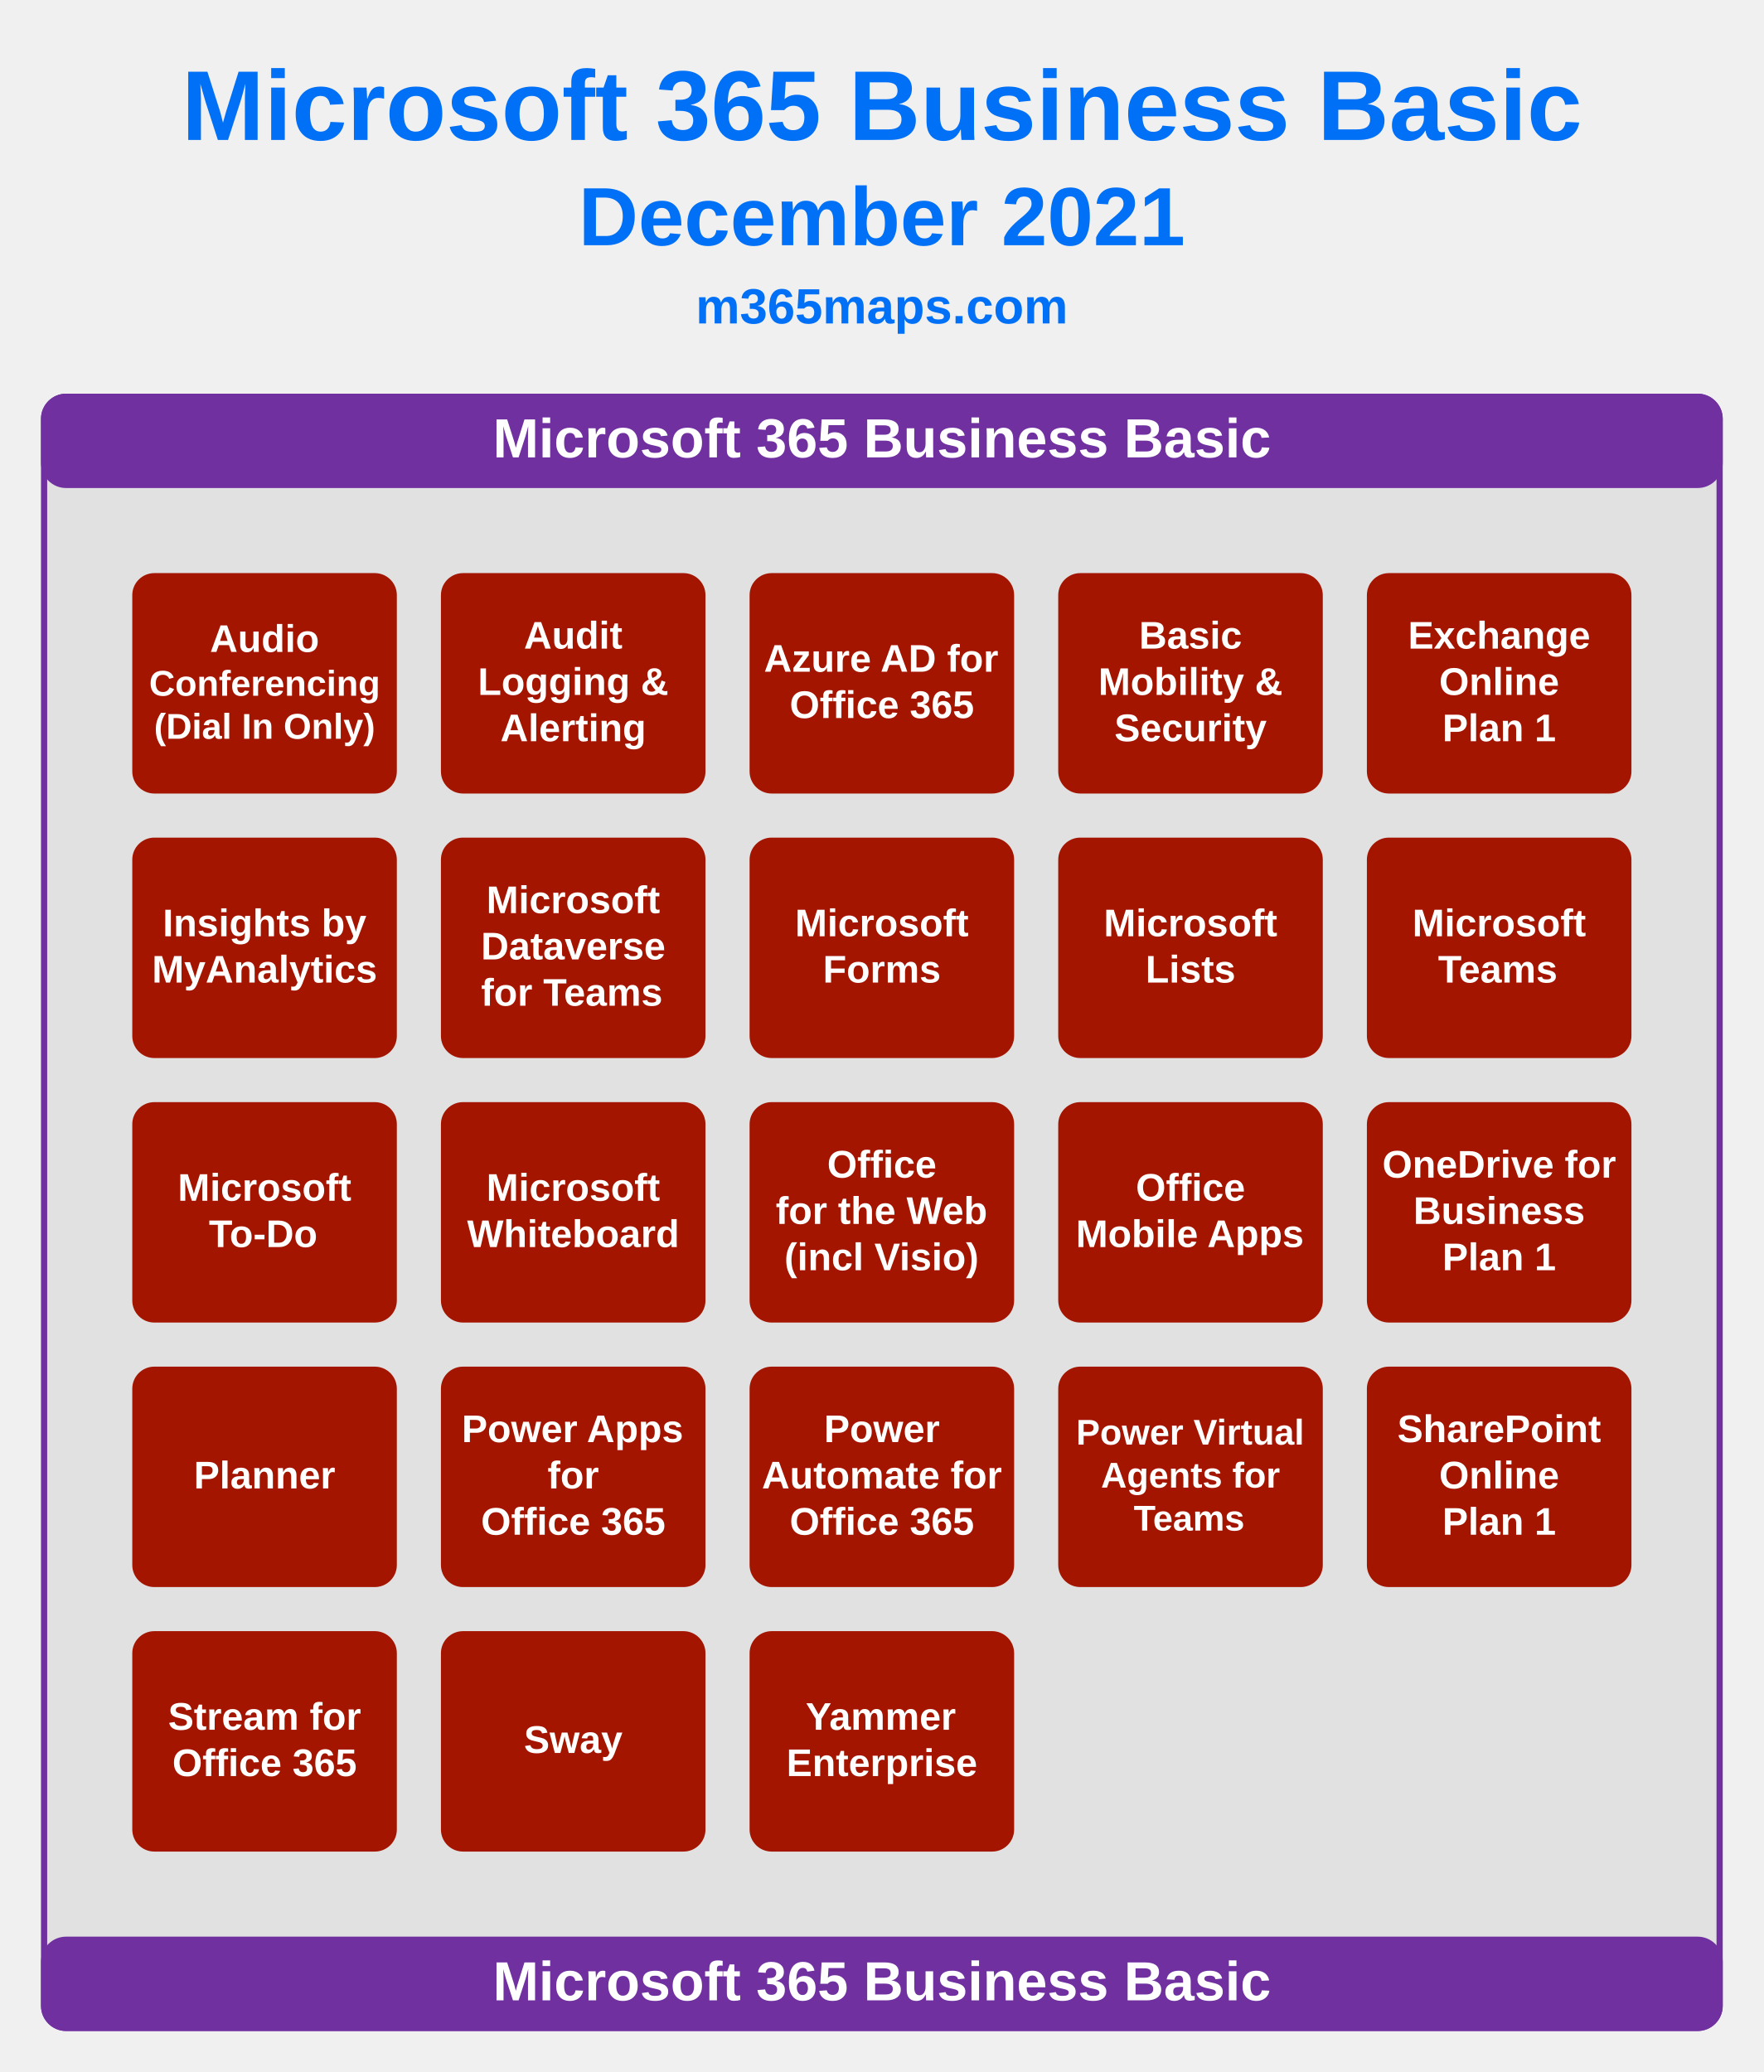
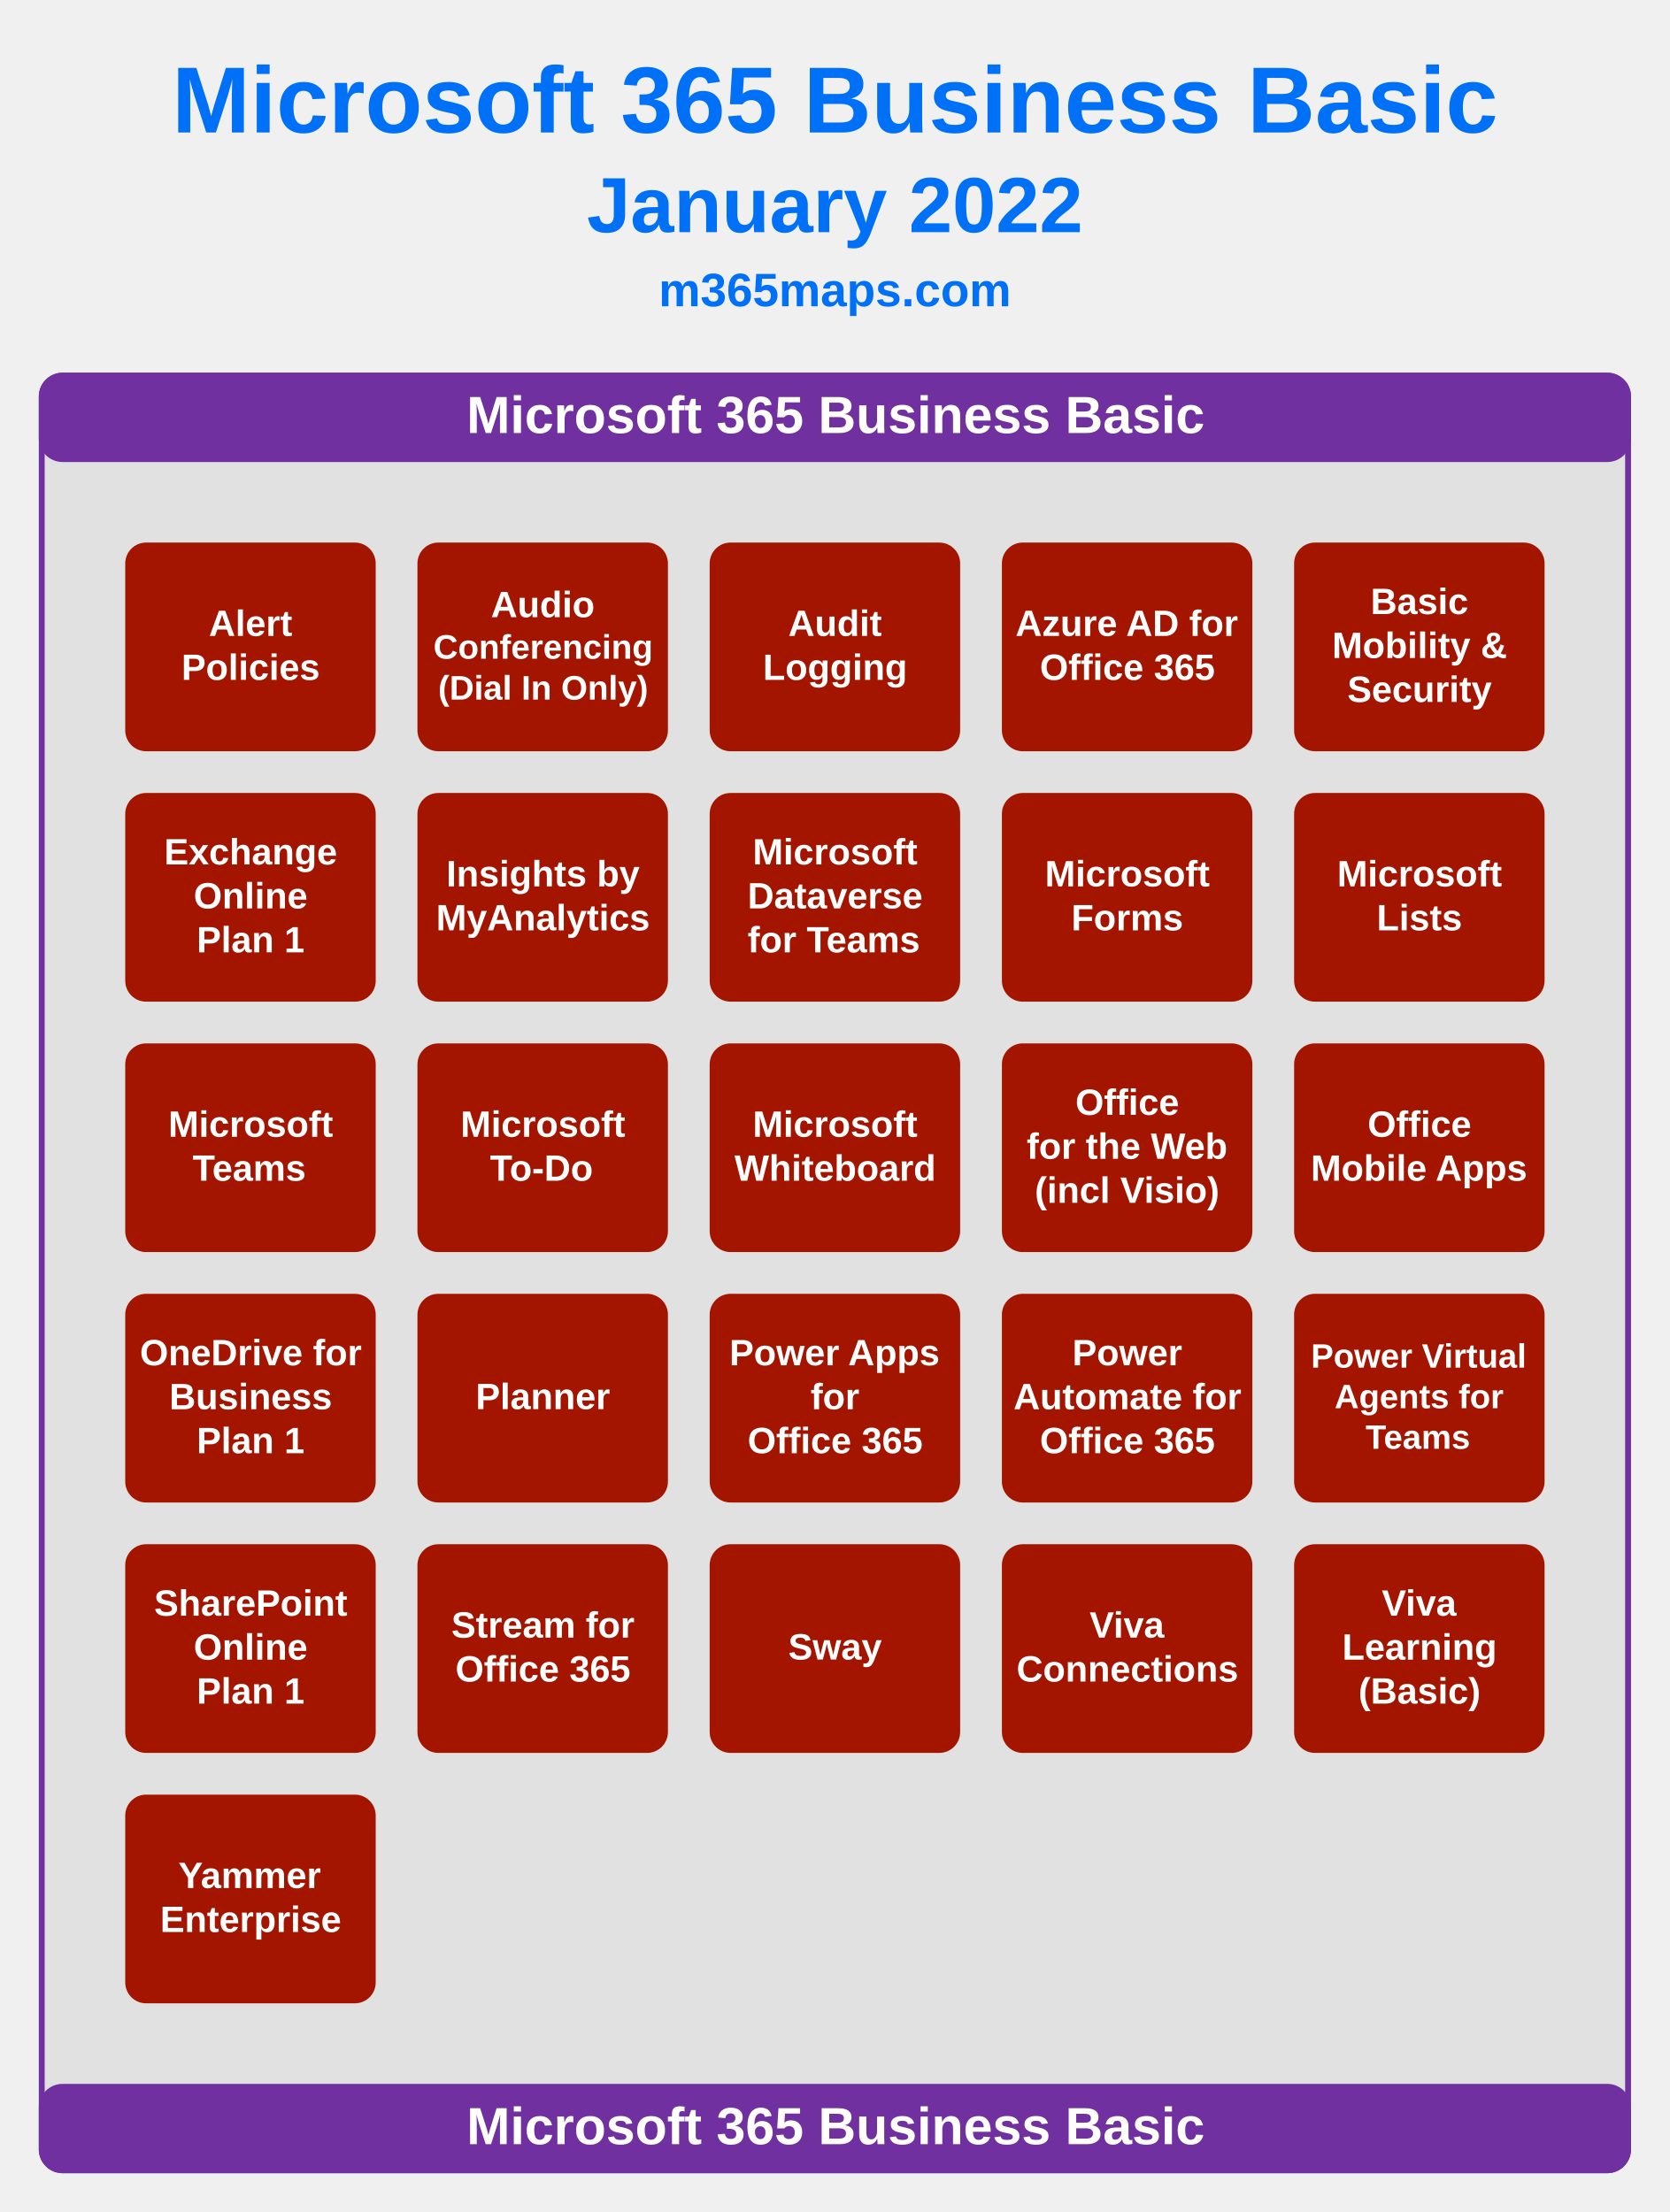
- <svg xmlns="http://www.w3.org/2000/svg" width="640" height="752" viewBox="0 0 640 752" class="a">
+ <svg xmlns="http://www.w3.org/2000/svg" width="640" height="848" viewBox="0 0 640 848" class="a">
  <style>
.b {fill:#a5a5a5;fill-opacity:0.2;stroke:#7030a0;stroke-linecap:round;stroke-linejoin:round;stroke-width:2.25}
.c {fill:#7030a0;stroke:#7030a0;stroke-linecap:round;stroke-linejoin:round;stroke-width:2.25}
- .d {fill:#ffffff;font-family:Arial;font-size:1.667em;font-weight:bold}
+ .d {fill:#ffffff;font-family:Arial;font-size:1.67em;font-weight:bold}
.e {fill:none;stroke:none;stroke-linecap:round;stroke-linejoin:round;stroke-width:0.75}
.f {fill:#0070f7;font-family:Arial;font-size:3em;font-weight:bold}
.g {fill:#0070f7;font-family:Arial;font-size:2.5em;font-weight:bold}
.h {fill:#0070f7;font-family:Arial;font-size:1.5em;font-weight:bold}
.i {fill:#a41500;stroke:none;stroke-linecap:round;stroke-linejoin:round;stroke-width:1}
- .j {fill:#ffffff;font-family:Arial;font-size:1.167em;font-weight:bold}
+ .j {fill:#ffffff;font-family:Arial;font-size:1.17em;font-weight:bold}
.k {font-size:1em}
- .l {fill:#ffffff;font-family:Arial;font-size:1.083em;font-weight:bold}
- .m {font-size:0.929em}
+ .l {fill:#ffffff;font-family:Arial;font-size:1.08em;font-weight:bold}
+ .m {font-size:0.93em}
.a {fill:none;fill-rule:evenodd;font-size:12px;overflow:visible;stroke-linecap:square;stroke-miterlimit:3}
</style>
-   <rect x="16" y="144" width="608" height="592" rx="8" ry="8" class="b" />
+   <rect x="16" y="144" width="608" height="688" rx="8" ry="8" class="b" />
  <a target="_blank" href="https://www.microsoft.com/microsoft-365/business/microsoft-365-business-basic">
-     <rect x="16" y="704" width="608" height="32" rx="8" ry="8" class="c" />
-     <text x="178.83" y="726" class="d">Microsoft 365 Business Basic</text>
+     <rect x="16" y="800" width="608" height="32" rx="8" ry="8" class="c" />
+     <text x="178.83" y="822" class="d">Microsoft 365 Business Basic</text>
  </a>
  <a target="_blank" href="https://www.microsoft.com/microsoft-365/business/microsoft-365-business-basic">
    <rect x="16" y="144" width="608" height="32" rx="8" ry="8" class="c" />
    <text x="178.83" y="166" class="d">Microsoft 365 Business Basic</text>
  </a>
  <a target="_blank" href="https://m365maps.com/">
    <rect x="16" y="16" width="608" height="48" class="e" />
    <text x="65.9" y="50.8" class="f">Microsoft 365 Business Basic</text>
  </a>
  <g>
    <rect x="16" y="64" width="608" height="32" class="e" />
-     <text x="209.92" y="89" class="g">December 2021</text>
+     <text x="224.93" y="89" class="g">January 2022</text>
  </g>
  <a target="_blank" href="https://m365maps.com/">
    <rect x="16" y="96" width="608" height="32" class="e" />
    <text x="252.46" y="117.4" class="h">m365maps.com</text>
  </a>
  <a target="_blank" href="https://docs.microsoft.com/microsoft-365/admin/basic-mobility-security/capabilities">
-     <rect x="384" y="208" width="96" height="80" rx="8" ry="8" class="i" />
-     <text x="413.32" y="235.4" class="j">Basic <tspan x="398.56" dy="1.2em" class="k">Mobility &amp; </tspan>
-       <tspan x="404.38" dy="1.2em" class="k">Security</tspan>
+     <rect x="496" y="208" width="96" height="80" rx="8" ry="8" class="i" />
+     <text x="525.32" y="235.4" class="j">Basic <tspan x="510.56" dy="1.2em" class="k">Mobility &amp; </tspan>
+       <tspan x="516.38" dy="1.2em" class="k">Security</tspan>
    </text>
  </a>
  <a target="_blank" href="https://docs.microsoft.com/office365/servicedescriptions/exchange-online-service-description/exchange-online-service-description#feature-availability-across-exchange-online-standalone-plans">
-     <rect x="496" y="208" width="96" height="80" rx="8" ry="8" class="i" />
-     <text x="510.93" y="235.4" class="j">Exchange <tspan x="522.22" dy="1.2em" class="k">Online </tspan>
-       <tspan x="523.38" dy="1.2em" class="k">Plan 1</tspan>
+     <rect x="48" y="304" width="96" height="80" rx="8" ry="8" class="i" />
+     <text x="62.93" y="331.4" class="j">Exchange <tspan x="74.22" dy="1.2em" class="k">Online </tspan>
+       <tspan x="75.38" dy="1.2em" class="k">Plan 1</tspan>
    </text>
  </a>
  <a target="_blank" href="https://docs.microsoft.com/sharepoint/introduction">
-     <rect x="496" y="496" width="96" height="80" rx="8" ry="8" class="i" />
-     <text x="507.05" y="523.4" class="j">SharePoint <tspan x="522.22" dy="1.2em" class="k">Online</tspan>
-       <tspan x="523.38" dy="1.2em" class="k">Plan 1</tspan>
+     <rect x="48" y="592" width="96" height="80" rx="8" ry="8" class="i" />
+     <text x="59.05" y="619.4" class="j">SharePoint <tspan x="74.22" dy="1.2em" class="k">Online</tspan>
+       <tspan x="75.38" dy="1.2em" class="k">Plan 1</tspan>
    </text>
  </a>
  <a target="_blank" href="https://docs.microsoft.com/office365/servicedescriptions/onedrive-for-business-service-description">
-     <rect x="496" y="400" width="96" height="80" rx="8" ry="8" class="i" />
-     <text x="501.6" y="427.4" class="j">OneDrive for <tspan x="512.88" dy="1.2em" class="k">Business </tspan>
-       <tspan x="523.38" dy="1.2em" class="k">Plan 1</tspan>
+     <rect x="48" y="496" width="96" height="80" rx="8" ry="8" class="i" />
+     <text x="53.6" y="523.4" class="j">OneDrive for <tspan x="64.88" dy="1.2em" class="k">Business </tspan>
+       <tspan x="75.38" dy="1.2em" class="k">Plan 1</tspan>
    </text>
  </a>
  <a target="_blank" href="https://products.office.com/yammer/yammer-overview">
-     <rect x="272" y="592" width="96" height="80" rx="8" ry="8" class="i" />
-     <text x="292.37" y="627.8" class="j">Yammer <tspan x="285.38" dy="1.2em" class="k">Enterprise</tspan>
+     <rect x="48" y="688" width="96" height="80" rx="8" ry="8" class="i" />
+     <text x="68.37" y="723.8" class="j">Yammer <tspan x="61.38" dy="1.2em" class="k">Enterprise</tspan>
    </text>
  </a>
  <a target="_blank" href="https://products.office.com/business/task-management-software">
-     <rect x="48" y="496" width="96" height="80" rx="8" ry="8" class="i" />
-     <text x="70.32" y="540.2" class="j">Planner</text>
+     <rect x="160" y="496" width="96" height="80" rx="8" ry="8" class="i" />
+     <text x="182.32" y="540.2" class="j">Planner</text>
  </a>
  <a target="_blank" href="https://products.office.com/microsoft-teams/">
-     <rect x="496" y="304" width="96" height="80" rx="8" ry="8" class="i" />
-     <text x="512.5" y="339.8" class="j">Microsoft <tspan x="521.82" dy="1.2em" class="k">Teams</tspan>
+     <rect x="48" y="400" width="96" height="80" rx="8" ry="8" class="i" />
+     <text x="64.5" y="435.8" class="j">Microsoft <tspan x="73.82" dy="1.2em" class="k">Teams</tspan>
    </text>
  </a>
  <a target="_blank" href="https://docs.microsoft.com/stream/">
-     <rect x="48" y="592" width="96" height="80" rx="8" ry="8" class="i" />
-     <text x="60.99" y="627.8" class="j">Stream for <tspan x="62.54" dy="1.2em" class="k">Office 365</tspan>
+     <rect x="160" y="592" width="96" height="80" rx="8" ry="8" class="i" />
+     <text x="172.99" y="627.8" class="j">Stream for <tspan x="174.54" dy="1.2em" class="k">Office 365</tspan>
    </text>
  </a>
-   <a target="_blank" href="https://products.office.com/business/myanalytics-personal-analytics">
-     <rect x="48" y="304" width="96" height="80" rx="8" ry="8" class="i" />
-     <text x="59.05" y="339.8" class="j">Insights by <tspan x="55.15" dy="1.2em" class="k">MyAnalytics</tspan>
+   <a target="_blank" href="https://docs.microsoft.com/viva/insights/personal/overview/plans-environments">
+     <rect x="160" y="304" width="96" height="80" rx="8" ry="8" class="i" />
+     <text x="171.05" y="339.8" class="j">Insights by <tspan x="167.15" dy="1.2em" class="k">MyAnalytics</tspan>
    </text>
  </a>
  <a target="_blank" href="https://powerapps.microsoft.com/">
-     <rect x="160" y="496" width="96" height="80" rx="8" ry="8" class="i" />
-     <text x="167.55" y="523.4" class="j">Power Apps<tspan x="198.67" dy="1.2em" class="k">for</tspan>
-       <tspan x="174.54" dy="1.2em" class="k">Office 365</tspan>
+     <rect x="272" y="496" width="96" height="80" rx="8" ry="8" class="i" />
+     <text x="279.55" y="523.4" class="j">Power Apps<tspan x="310.67" dy="1.2em" class="k">for</tspan>
+       <tspan x="286.54" dy="1.2em" class="k">Office 365</tspan>
    </text>
  </a>
  <a target="_blank" href="https://powerautomate.microsoft.com/">
-     <rect x="272" y="496" width="96" height="80" rx="8" ry="8" class="i" />
-     <text x="298.99" y="523.4" class="j">Power <tspan x="276.45" dy="1.2em" class="k">Automate for</tspan>
-       <tspan x="286.54" dy="1.2em" class="k">Office 365</tspan>
+     <rect x="384" y="496" width="96" height="80" rx="8" ry="8" class="i" />
+     <text x="410.99" y="523.4" class="j">Power <tspan x="388.45" dy="1.2em" class="k">Automate for</tspan>
+       <tspan x="398.54" dy="1.2em" class="k">Office 365</tspan>
    </text>
  </a>
  <a target="_blank" href="https://support.office.com/sway">
-     <rect x="160" y="592" width="96" height="80" rx="8" ry="8" class="i" />
-     <text x="190.1" y="636.2" class="j">Sway</text>
+     <rect x="272" y="592" width="96" height="80" rx="8" ry="8" class="i" />
+     <text x="302.1" y="636.2" class="j">Sway</text>
  </a>
  <a target="_blank" href="https://support.office.com/forms">
-     <rect x="272" y="304" width="96" height="80" rx="8" ry="8" class="i" />
-     <text x="288.5" y="339.8" class="j">Microsoft <tspan x="298.61" dy="1.2em" class="k">Forms</tspan>
+     <rect x="384" y="304" width="96" height="80" rx="8" ry="8" class="i" />
+     <text x="400.5" y="339.8" class="j">Microsoft <tspan x="410.61" dy="1.2em" class="k">Forms</tspan>
    </text>
  </a>
  <a target="_blank" href="https://docs.microsoft.com/powerapps/teams/overview-data-platform">
-     <rect x="160" y="304" width="96" height="80" rx="8" ry="8" class="i" />
-     <text x="176.5" y="331.4" class="j">Microsoft <tspan x="174.53" dy="1.2em" class="k">Dataverse </tspan>
-       <tspan x="174.55" dy="1.2em" class="k">for Teams</tspan>
+     <rect x="272" y="304" width="96" height="80" rx="8" ry="8" class="i" />
+     <text x="288.5" y="331.4" class="j">Microsoft <tspan x="286.53" dy="1.2em" class="k">Dataverse </tspan>
+       <tspan x="286.55" dy="1.2em" class="k">for Teams</tspan>
    </text>
  </a>
  <a target="_blank" href="https://products.office.com/mobile/office">
-     <rect x="384" y="400" width="96" height="80" rx="8" ry="8" class="i" />
-     <text x="412.16" y="435.8" class="j">Office<tspan x="390.39" dy="1.2em" class="k">Mobile Apps</tspan>
+     <rect x="496" y="400" width="96" height="80" rx="8" ry="8" class="i" />
+     <text x="524.16" y="435.8" class="j">Office<tspan x="502.39" dy="1.2em" class="k">Mobile Apps</tspan>
    </text>
  </a>
  <a target="_blank" href="https://docs.microsoft.com/office365/servicedescriptions/office-online-service-description/office-online-service-description">
-     <rect x="272" y="400" width="96" height="80" rx="8" ry="8" class="i" />
-     <text x="300.16" y="427.4" class="j">Office<tspan x="281.5" dy="1.2em" class="k">for the Web</tspan>
-       <tspan x="284.61" dy="1.2em" class="k">(incl Visio)</tspan>
+     <rect x="384" y="400" width="96" height="80" rx="8" ry="8" class="i" />
+     <text x="412.16" y="427.4" class="j">Office<tspan x="393.5" dy="1.2em" class="k">for the Web</tspan>
+       <tspan x="396.61" dy="1.2em" class="k">(incl Visio)</tspan>
    </text>
  </a>
  <a target="_blank" href="https://www.microsoft.com/microsoft-365/microsoft-lists">
-     <rect x="384" y="304" width="96" height="80" rx="8" ry="8" class="i" />
-     <text x="400.5" y="339.8" class="j">Microsoft <tspan x="415.66" dy="1.2em" class="k">Lists</tspan>
+     <rect x="496" y="304" width="96" height="80" rx="8" ry="8" class="i" />
+     <text x="512.5" y="339.8" class="j">Microsoft <tspan x="527.66" dy="1.2em" class="k">Lists</tspan>
    </text>
  </a>
  <a target="_blank" href="https://support.microsoft.com/office/d236aef8-fcdf-4b5e-b5d7-7f157461e920">
-     <rect x="160" y="400" width="96" height="80" rx="8" ry="8" class="i" />
-     <text x="176.5" y="435.8" class="j">Microsoft <tspan x="169.5" dy="1.2em" class="k">Whiteboard</tspan>
+     <rect x="272" y="400" width="96" height="80" rx="8" ry="8" class="i" />
+     <text x="288.5" y="435.8" class="j">Microsoft <tspan x="281.5" dy="1.2em" class="k">Whiteboard</tspan>
    </text>
  </a>
  <a target="_blank" href="https://www.microsoft.com/microsoft-365/microsoft-to-do-list-app">
-     <rect x="48" y="400" width="96" height="80" rx="8" ry="8" class="i" />
-     <text x="64.5" y="435.8" class="j">Microsoft <tspan x="75.79" dy="1.2em" class="k">To</tspan>-Do</text>
+     <rect x="160" y="400" width="96" height="80" rx="8" ry="8" class="i" />
+     <text x="176.5" y="435.8" class="j">Microsoft <tspan x="187.79" dy="1.2em" class="k">To</tspan>-Do</text>
  </a>
  <a target="_blank" href="https://docs.microsoft.com/power-virtual-agents/teams/fundamentals-what-is-power-virtual-agents-teams">
-     <rect x="384" y="496" width="96" height="80" rx="8" ry="8" class="i" />
-     <text x="390.46" y="524.3" class="l">Power Virtual <tspan x="399.5" dy="1.2em" class="k">Agents for </tspan>
-       <tspan x="411.4" dy="1.2em" class="k">Teams</tspan>
+     <rect x="496" y="496" width="96" height="80" rx="8" ry="8" class="i" />
+     <text x="502.46" y="524.3" class="l">Power Virtual <tspan x="511.5" dy="1.2em" class="k">Agents for </tspan>
+       <tspan x="523.4" dy="1.2em" class="k">Teams</tspan>
    </text>
  </a>
  <a target="_blank" href="https://azure.microsoft.com/pricing/details/active-directory/">
-     <rect x="272" y="208" width="96" height="80" rx="8" ry="8" class="i" />
-     <text x="277.22" y="243.8" class="j">Azure AD for <tspan x="286.54" dy="1.2em" class="k">Office 365</tspan>
+     <rect x="384" y="208" width="96" height="80" rx="8" ry="8" class="i" />
+     <text x="389.22" y="243.8" class="j">Azure AD for <tspan x="398.54" dy="1.2em" class="k">Office 365</tspan>
    </text>
  </a>
  <a target="_blank" href="https://docs.microsoft.com/microsoftteams/audio-conferencing-in-office-365">
-     <rect x="48" y="208" width="96" height="80" rx="8" ry="8" class="i" />
-     <text x="76.17" y="236.6" class="j">Audio <tspan x="54.11" dy="1.223em" class="m">Conferencing </tspan>
-       <tspan x="55.91" dy="1.2em" class="m">(Dial In Only)</tspan>
+     <rect x="160" y="208" width="96" height="80" rx="8" ry="8" class="i" />
+     <text x="188.17" y="236.6" class="j">Audio <tspan x="166.11" dy="1.22em" class="m">Conferencing </tspan>
+       <tspan x="167.91" dy="1.2em" class="m">(Dial In Only)</tspan>
    </text>
  </a>
  <a target="_blank" href="https://docs.microsoft.com/office365/securitycompliance/search-the-audit-log-in-security-and-compliance">
-     <rect x="160" y="208" width="96" height="80" rx="8" ry="8" class="i" />
-     <text x="190.12" y="235.4" class="j">Audit <tspan x="173.4" dy="1.2em" class="k">Logging &amp; </tspan>
-       <tspan x="181.56" dy="1.2em" class="k">Alerting</tspan>
+     <rect x="272" y="208" width="96" height="80" rx="8" ry="8" class="i" />
+     <text x="302.12" y="243.8" class="j">Audit <tspan x="292.4" dy="1.2em" class="k">Logging</tspan>
+     </text>
+   </a>
+   <a target="_blank" href="https://docs.microsoft.com/microsoft-365/compliance/alert-policies">
+     <rect x="48" y="208" width="96" height="80" rx="8" ry="8" class="i" />
+     <text x="80.05" y="243.8" class="j">Alert <tspan x="69.54" dy="1.2em" class="k">Policies</tspan>
+     </text>
+   </a>
+   <a target="_blank" href="https://www.microsoft.com/microsoft-viva/connections">
+     <rect x="384" y="592" width="96" height="80" rx="8" ry="8" class="i" />
+     <text x="417.6" y="627.8" class="j">Viva <tspan x="389.61" dy="1.2em" class="k">Connections</tspan>
+     </text>
+   </a>
+   <a target="_blank" href="https://www.microsoft.com/microsoft-viva/learning">
+     <rect x="496" y="592" width="96" height="80" rx="8" ry="8" class="i" />
+     <text x="529.6" y="619.4" class="j">Viva <tspan x="514.44" dy="1.2em" class="k">Learning </tspan>
+       <tspan x="520.66" dy="1.2em" class="k">(Basic)</tspan>
    </text>
  </a>
</svg>
